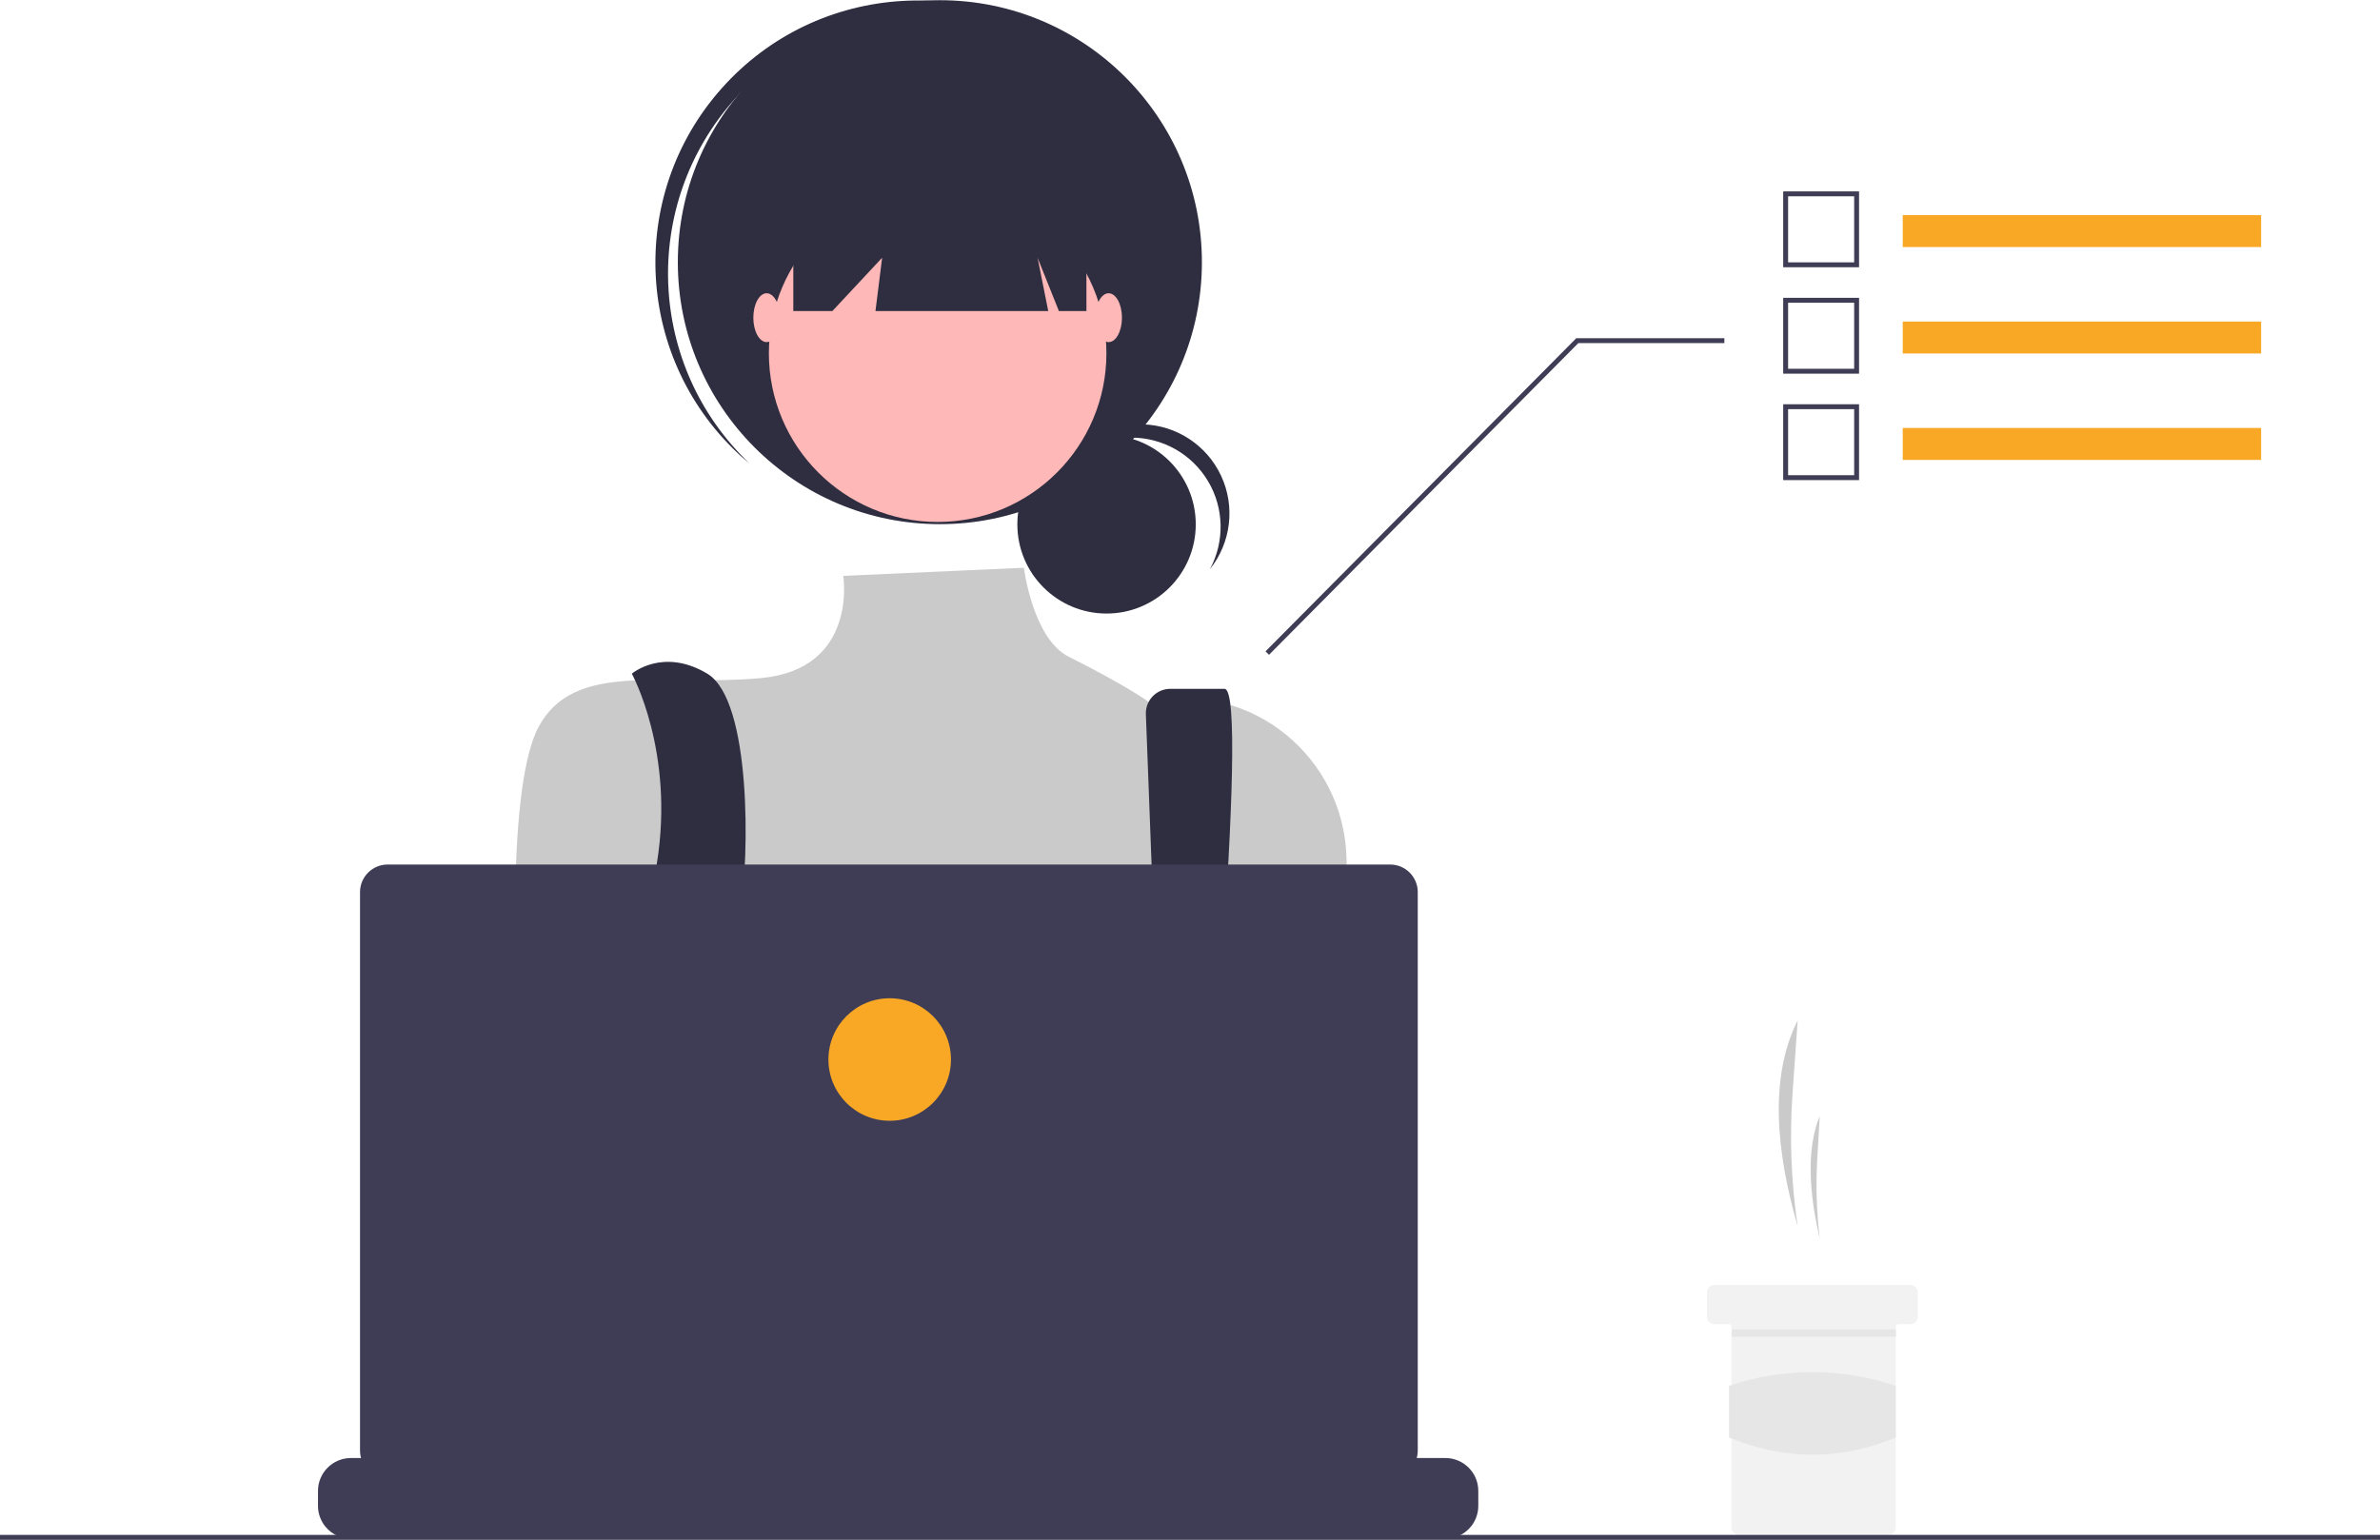
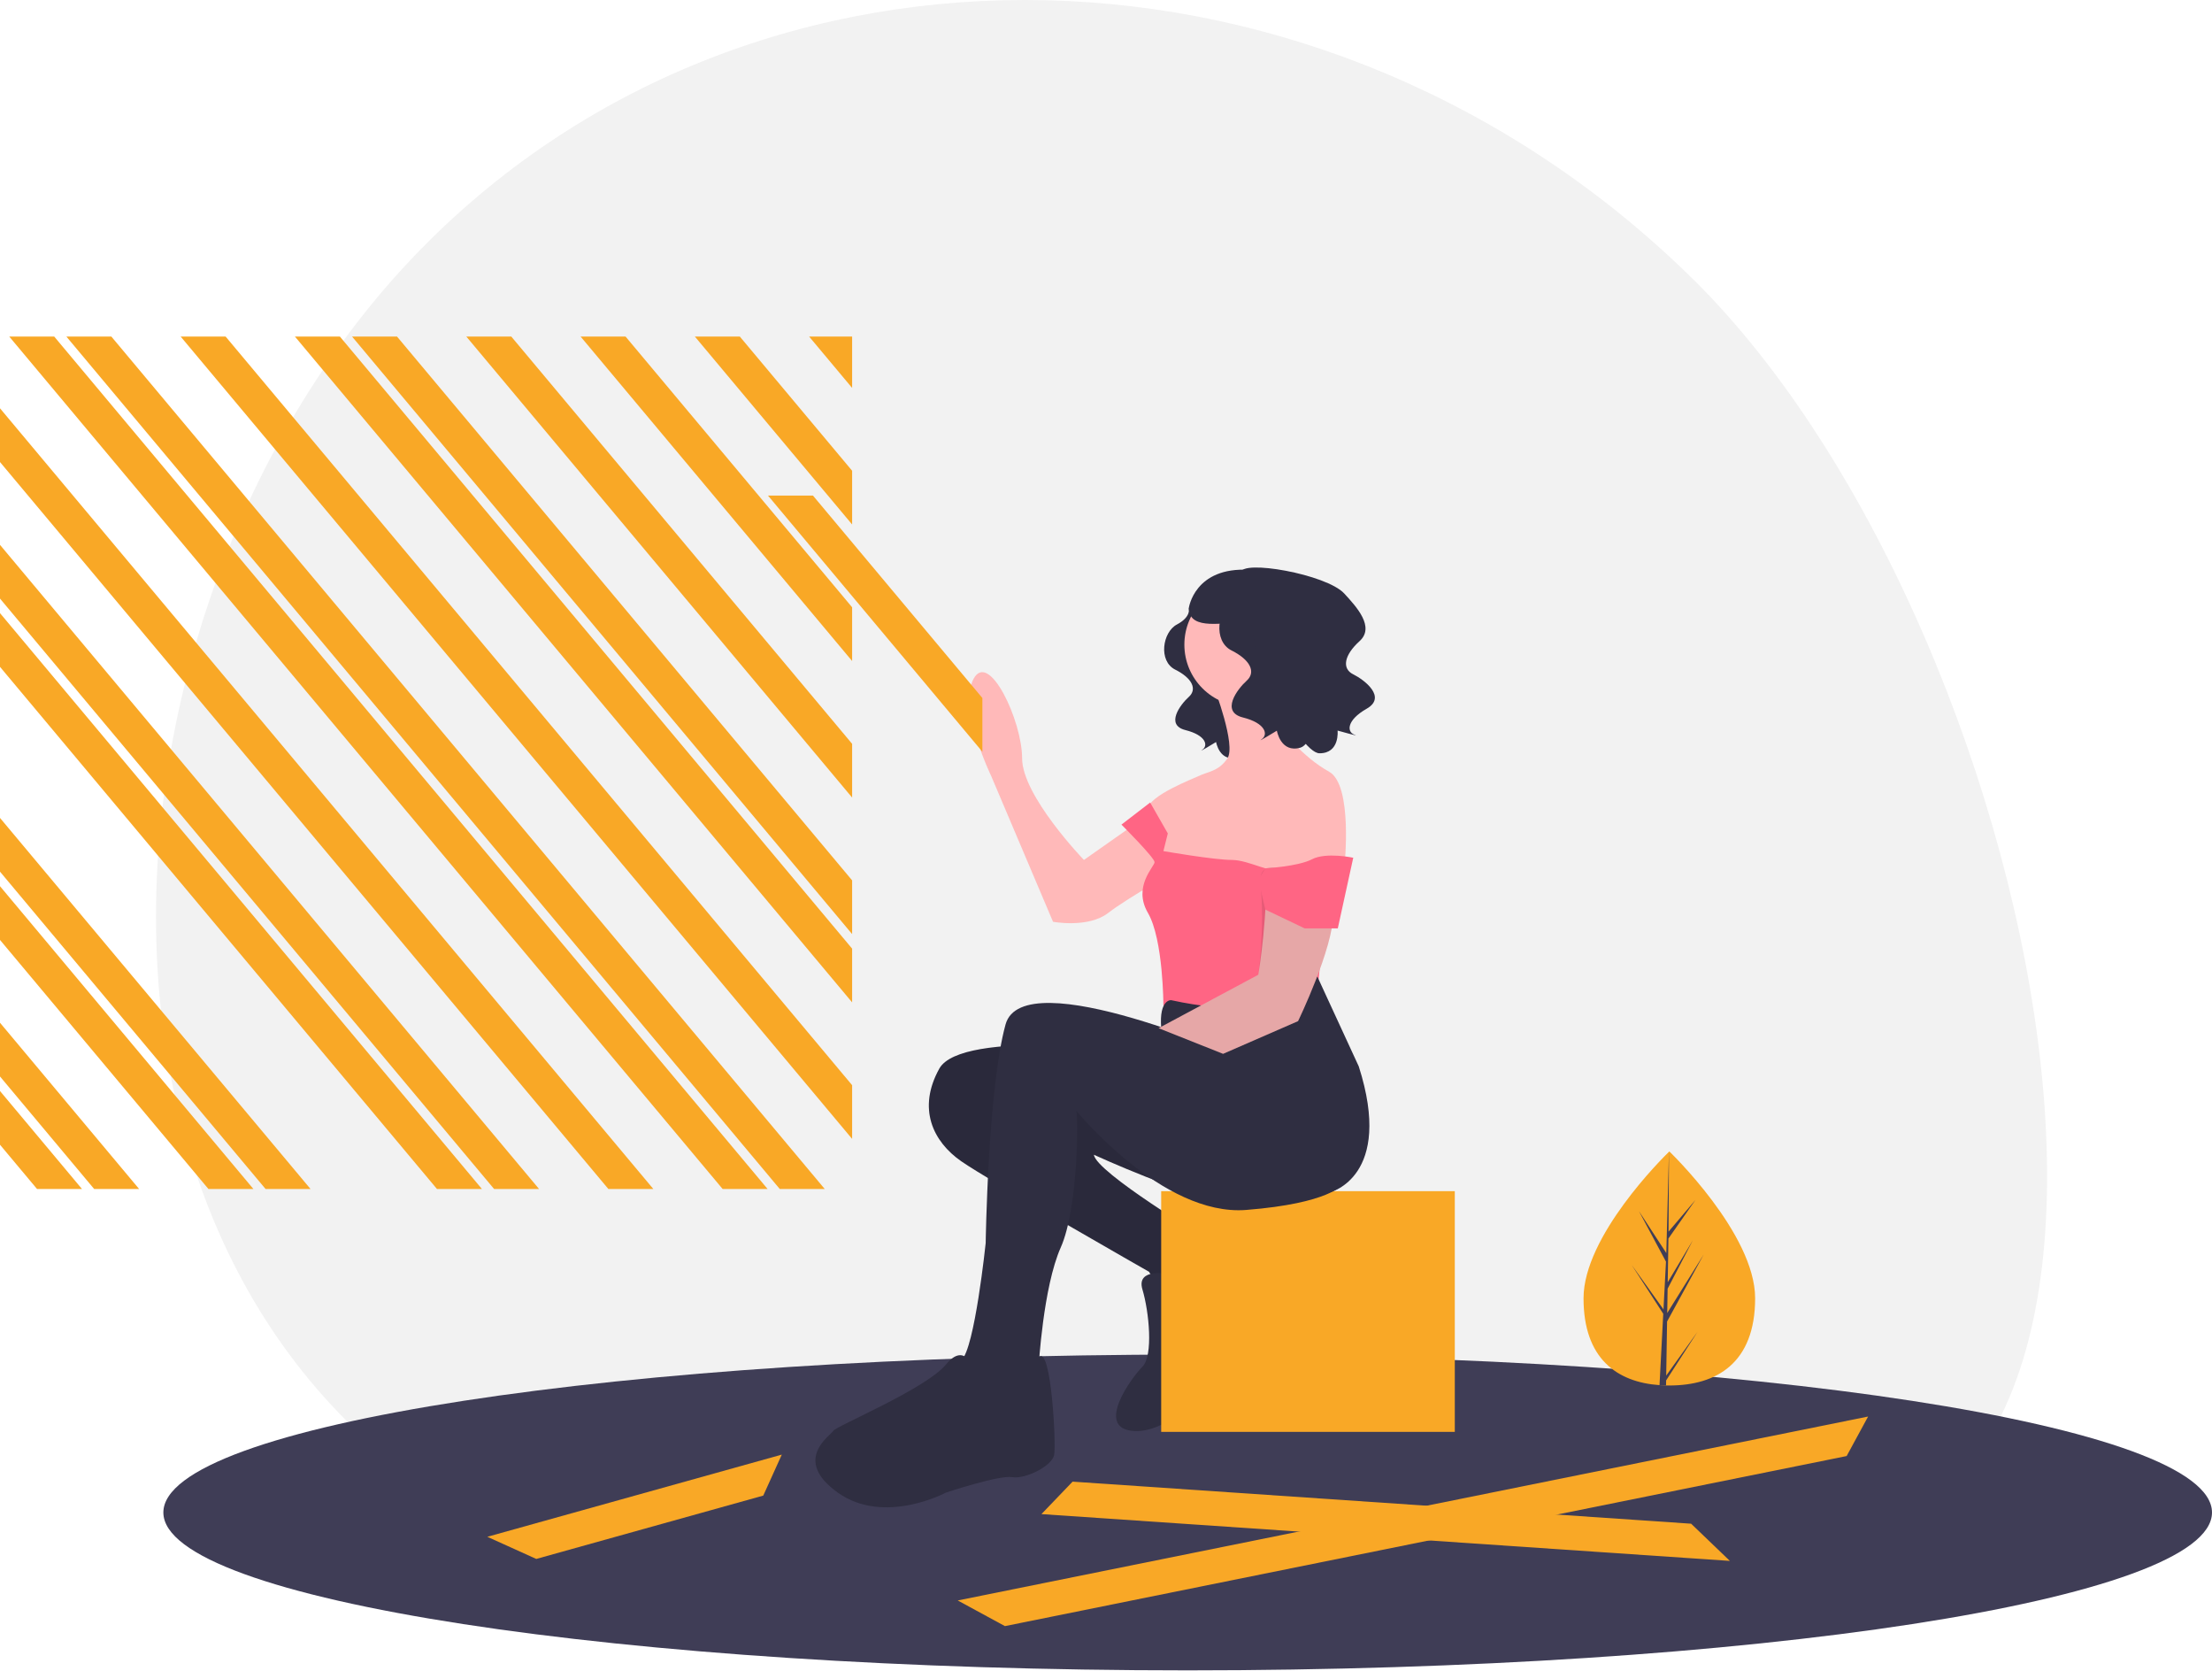
- <svg xmlns="http://www.w3.org/2000/svg" data-name="Layer 1" width="971.052" height="628.381" viewBox="0 0 971.052 628.381">
-   <path d="M847.931,636.215h0a249.626,249.626,0,0,1-2.095-54.111l2.095-29.889h0c-11.542,22.966-8.933,53.192,0,84Z" transform="translate(-114.4741 -135.8093)" fill="#cacaca" />
-   <path d="M856.931,641.215h0a183.497,183.497,0,0,1-1.008-32.209l1.008-17.791h0C851.378,604.885,852.633,622.877,856.931,641.215Z" transform="translate(-114.4741 -135.8093)" fill="#cacaca" />
-   <path d="M896.936,663.217v10a3.016,3.016,0,0,1-3,3h-5a.996.996,0,0,0-1,1v82a3.016,3.016,0,0,1-3,3h-61a3.002,3.002,0,0,1-3-3v-82a1.003,1.003,0,0,0-1-1h-6a3.002,3.002,0,0,1-3-3v-10a2.996,2.996,0,0,1,3-3h80A3.009,3.009,0,0,1,896.936,663.217Z" transform="translate(-114.4741 -135.8093)" fill="#f2f2f2" />
-   <rect x="706.552" y="542.508" width="67" height="3" fill="#e6e6e6" />
-   <path d="M887.936,722.462c-22.42,9.278-45.084,9.38-68,0V701.327a106.79,106.79,0,0,1,68,0Z" transform="translate(-114.4741 -135.8093)" fill="#e6e6e6" />
-   <circle cx="451.481" cy="213.985" r="36.396" fill="#2f2e41" />
-   <path d="M576.095,314.401a36.401,36.401,0,0,1,32.039,53.669,36.387,36.387,0,1,0-60.454-39.982A36.306,36.306,0,0,1,576.095,314.401Z" transform="translate(-114.4741 -135.8093)" fill="#2f2e41" />
-   <circle cx="383.471" cy="106.996" r="106.912" fill="#2f2e41" />
-   <path d="M414.036,176.471A106.893,106.893,0,0,1,562.203,165.261c-.874-.831-1.739-1.669-2.648-2.476a106.913,106.913,0,0,0-142.066,159.807c.908.808,1.842,1.568,2.77,2.339A106.893,106.893,0,0,1,414.036,176.471Z" transform="translate(-114.4741 -135.8093)" fill="#2f2e41" />
-   <circle cx="382.565" cy="144.143" r="68.859" fill="#ffb8b8" />
-   <path d="M532.214,367.505l-73.688,3.313s6.15,38.108-33.715,41.732-76.107-7.248-90.604,19.933-8.248,123.966-8.248,123.966,27.181,97.852,48.926,112.349,212.013-5.436,212.013-5.436L666.526,562.817l-2.697-77.54c-1.408-40.491-38.377-70.892-78.194-63.398q-1.173.221-2.362.475s-8.747-6.538-32.747-18.538C535.849,396.479,532.214,367.505,532.214,367.505Z" transform="translate(-114.4741 -135.8093)" fill="#cacaca" />
-   <path d="M372.26,410.738s17.514,31.778,10.266,77.08,23.164,141.114,23.164,141.114l21.745-5.436s-14.497-94.228-10.872-115.973,4.624-85.913-13.497-96.785S372.26,410.738,372.26,410.738Z" transform="translate(-114.4741 -135.8093)" fill="#2f2e41" />
-   <path d="M581.999,427.4l7.617,200.626,14.497,9.06s20.839-220.167,9.966-220.167H591.956a9.97,9.97,0,0,0-9.97,9.97Q581.986,427.145,581.999,427.4Z" transform="translate(-114.4741 -135.8093)" fill="#2f2e41" />
-   <circle cx="301.182" cy="479.532" r="9.06" fill="#f9a826" />
-   <circle cx="482.39" cy="488.592" r="9.06" fill="#f9a826" />
-   <polygon points="323.672 58.069 323.672 126.928 339.619 126.928 359.914 105.183 357.196 126.928 427.685 126.928 423.336 105.183 432.034 126.928 443.269 126.928 443.269 58.069 323.672 58.069" fill="#2f2e41" />
-   <ellipse cx="312.8" cy="129.647" rx="5.436" ry="9.966" fill="#ffb8b8" />
-   <ellipse cx="452.329" cy="129.647" rx="5.436" ry="9.966" fill="#ffb8b8" />
-   <path d="M717.626,744.255v6.07a13.34,13.34,0,0,1-.91,4.87,13.683,13.683,0,0,1-.97,2,13.437,13.437,0,0,1-11.55,6.56h-446.55a13.437,13.437,0,0,1-11.55-6.56,13.69,13.69,0,0,1-.97-2,13.341,13.341,0,0,1-.91-4.87v-6.07a13.426,13.426,0,0,1,13.423-13.43h25.747v-2.83a.559.559,0,0,1,.558-.56h13.432a.559.559,0,0,1,.56.558v2.832h8.39v-2.83a.559.559,0,0,1,.558-.56h13.432a.559.559,0,0,1,.56.558v2.832h8.4v-2.83a.559.559,0,0,1,.558-.56h13.432a.559.559,0,0,1,.56.558v2.832h8.39v-2.83a.559.559,0,0,1,.558-.56h13.432a.559.559,0,0,1,.56.558v2.832h8.39v-2.83a.559.559,0,0,1,.558-.56h13.432a.559.559,0,0,1,.56.558v2.832h8.4v-2.83a.559.559,0,0,1,.558-.56h13.432a.559.559,0,0,1,.56.558v2.832h8.39v-2.83a.559.559,0,0,1,.558-.56H526.806a.559.559,0,0,1,.56.558v2.832h8.4v-2.83a.559.559,0,0,1,.558-.56h13.432a.566.566,0,0,1,.56.56v2.83h8.39v-2.83a.559.559,0,0,1,.558-.56h13.432a.559.559,0,0,1,.56.558v2.832h8.39v-2.83a.559.559,0,0,1,.558-.56h13.432a.559.559,0,0,1,.56.558v2.832h8.4v-2.83a.559.559,0,0,1,.558-.56h13.432a.557.557,0,0,1,.55.56v2.83h8.4v-2.83a.559.559,0,0,1,.558-.56h13.432a.559.559,0,0,1,.56.558v2.832h8.39v-2.83a.559.559,0,0,1,.558-.56h13.432a.559.559,0,0,1,.56.558v2.832h39.17a13.426,13.426,0,0,1,13.43,13.423Z" transform="translate(-114.4741 -135.8093)" fill="#3f3d56" />
-   <rect y="626.381" width="971.052" height="2" fill="#3f3d56" />
-   <path d="M681.668,488.621H272.625a11.259,11.259,0,0,0-11.259,11.259V727.791A11.259,11.259,0,0,0,272.625,739.05H681.668a11.259,11.259,0,0,0,11.259-11.259V499.88a11.259,11.259,0,0,0-11.259-11.259Z" transform="translate(-114.4741 -135.8093)" fill="#3f3d56" />
-   <circle cx="363" cy="432.381" r="25" fill="#f9a826" />
-   <polygon points="517.763 267.219 643.969 140.016 703.552 140.016 703.552 138.016 643.134 138.016 642.841 138.313 516.341 265.813 517.763 267.219" fill="#3f3d56" />
-   <rect x="776.328" y="87.792" width="146.224" height="13.03" fill="#f9a826" />
-   <path d="M872.981,244.87H842.026V213.915H872.981Zm-28.955-2H870.981V215.915H844.026Z" transform="translate(-114.4741 -135.8093)" fill="#3f3d56" />
-   <rect x="776.328" y="131.225" width="146.224" height="13.03" fill="#f9a826" />
-   <path d="M872.981,288.303H842.026V257.348H872.981Zm-28.955-2H870.981V259.348H844.026Z" transform="translate(-114.4741 -135.8093)" fill="#3f3d56" />
-   <rect x="776.328" y="174.658" width="146.224" height="13.03" fill="#f9a826" />
-   <path d="M872.981,331.736H842.026V300.781H872.981Zm-28.955-2H870.981V302.781H844.026Z" transform="translate(-114.4741 -135.8093)" fill="#3f3d56" />
+ <svg xmlns="http://www.w3.org/2000/svg" data-name="Layer 1" width="1002" height="756.421" viewBox="0 0 1002 756.421">
+   <path d="M313.678,759.36c45.603,26.267,102.41,32.565,166.747,30.814a76.201,76.201,0,0,1,151.874-12.101c81.337-7.923,168.624-15.021,256.861-5.069,224.666,25.34,141.824-412.565-23.611-575.158S442.462,29.144,290.067,184.202,113.55,644.089,313.678,759.36Z" transform="translate(-99 -71.78954)" fill="#f2f2f2" />
+   <ellipse cx="538" cy="684.921" rx="464" ry="71.5" fill="#3f3d56" />
+   <path d="M617.5,547.71s-83-10-93,8-3,33,10,42,85,50,85,50l6,10,13-2,13-12-6-11s-50-30-51-38c0,0,46,21,51,17s61-23,52-34-32-27-32-27Z" transform="translate(-99 -71.78954)" fill="#2f2e41" />
+   <path d="M617.5,547.71s-83-10-93,8-3,33,10,42,85,50,85,50l6,10,13-2,13-12-6-11s-50-30-51-38c0,0,46,21,51,17s61-23,52-34-32-27-32-27Z" transform="translate(-99 -71.78954)" opacity="0.1" />
+   <path d="M628.5,648.71s-15-3-12,7,5,30,0,35-21,27-5,29,33-18,33-18,11-32,19-35,16-15,12-18-28-22-30-21-1,12-1,12S636.5,652.71,628.5,648.71Z" transform="translate(-99 -71.78954)" fill="#2f2e41" />
+   <rect x="526" y="539.421" width="133" height="109" fill="#f9a826" />
+   <polygon points="0 370.4 0 394.732 120.286 538.421 140.655 538.421 0 370.4" fill="#f9a826" />
+   <polygon points="0 184.904 0 209.235 275.571 538.421 295.939 538.421 0 184.904" fill="#f9a826" />
+   <polygon points="433.834 724.767 455.214 736.382 836.5 659.371 846.224 641.474 433.834 724.767" fill="#f9a826" />
+   <polygon points="0 246.736 0 271.067 223.809 538.421 244.178 538.421 0 246.736" fill="#f9a826" />
+   <polygon points="386 175.678 386 152.421 366.531 152.421 386 175.678" fill="#f9a826" />
+   <polygon points="0 494.065 0 518.396 16.764 538.421 37.132 538.421 0 494.065" fill="#f9a826" />
+   <polygon points="220.751 695.934 242.919 705.964 345.746 677.277 354.142 658.719 220.751 695.934" fill="#f9a826" />
+   <polygon points="0 463.149 0 487.48 42.644 538.421 63.013 538.421 0 463.149" fill="#f9a826" />
+   <polygon points="0 401.316 0 425.648 94.406 538.421 114.774 538.421 0 401.316" fill="#f9a826" />
+   <polygon points="0 277.652 0 301.983 197.929 538.421 218.297 538.421 0 277.652" fill="#f9a826" />
+   <polygon points="231.615 152.421 211.246 152.421 386 361.175 386 336.844 231.615 152.421" fill="#f9a826" />
+   <polygon points="283.376 152.421 263.008 152.421 386 299.343 386 275.011 283.376 152.421" fill="#f9a826" />
+   <polygon points="335.138 152.421 314.769 152.421 386 237.51 386 213.179 335.138 152.421" fill="#f9a826" />
+   <polygon points="24.569 152.421 4.201 152.421 327.332 538.421 347.7 538.421 24.569 152.421" fill="#f9a826" />
+   <polygon points="50.45 152.421 30.081 152.421 353.213 538.421 373.581 538.421 50.45 152.421" fill="#f9a826" />
+   <polygon points="102.211 152.421 81.843 152.421 386 515.755 386 491.424 102.211 152.421" fill="#f9a826" />
+   <polygon points="153.973 152.421 133.604 152.421 386 453.923 386 429.592 153.973 152.421" fill="#f9a826" />
+   <polygon points="179.853 152.421 159.485 152.421 386 423.007 386 398.676 179.853 152.421" fill="#f9a826" />
+   <path d="M637.523,347.265s1.157,3.856-5.399,7.327-8.484,16.581-.771,20.438,10.026,8.869,6.17,12.34-10.797,12.725-1.542,15.039,10.412,6.941,7.712,8.869,6.17-3.471,6.17-3.471,1.542,9.255,9.64,6.941,30.849-46.274,19.281-52.444S637.523,347.265,637.523,347.265Z" transform="translate(-99 -71.78954)" fill="#2f2e41" />
+   <path d="M627,435.21l-37,26s-28-29-28-46-15-49-22-36,8,44,8,44l28,66s16,3,25-4,34-21,34-21Z" transform="translate(-99 -71.78954)" fill="#ffb9b9" />
+   <circle cx="564.5" cy="291.921" r="28" fill="#ffb9b9" />
+   <path d="M649,383.21s10,26,6,32-9,6-13,8c-2,1-23,9-23,15a23.864,23.864,0,0,0,3,11l3,17,25,16,33-4,25-14s4-37-7-43-24-20-23-25,2-17,2-17Z" transform="translate(-99 -71.78954)" fill="#ffb9b9" />
+   <path d="M607,445.21s15,15,15,17-10,11-3,23,7,42,7,42l24,5,45-4,7-69s-18,3-22,6-15-4-23-4-31-4-31-4l2-8-8-14Z" transform="translate(-99 -71.78954)" fill="#ff6584" />
+   <path d="M603.5,551.71" transform="translate(-99 -71.78954)" fill="none" stroke="#ffb9b9" stroke-miterlimit="10" />
+   <path d="M663.5,551.71s-101-45-109-16-9,99-9,99-5,48-11,53,0,20,0,20l15,5,14-6,6-16s2-36,10-54,8-60,7-62c0,0,39,48,77,45s43.5-11.5,43.5-11.5S688.5,551.71,663.5,551.71Z" transform="translate(-99 -71.78954)" fill="#2f2e41" />
+   <path d="M540.5,692.71s-4-14-13-3-50,28-51,30-19,13,2,28,49,0,49,0,24-8,30-7,18-5,19-10-1.362-48.956-6.681-44.478S558.5,702.71,558.5,702.71,538.5,707.71,540.5,692.71Z" transform="translate(-99 -71.78954)" fill="#2f2e41" />
+   <path d="M629.5,524.71s-5.5-.5-4.5,12.5c0,0,34.5,10.5,40.5,19.5s32,36,36,55c0,0,29-7,13-57L695.688,513.925S684.5,536.71,629.5,524.71Z" transform="translate(-99 -71.78954)" fill="#2f2e41" />
+   <path d="M653.038,549.015,687,534.21s16-33,16-49a246.601,246.601,0,0,1,2.125-27.522,35.528,35.528,0,0,0-11.566-31.143c-3.531-3.088-7.496-5.334-11.559-5.334,0,0-12,22-10,42s-3,50-3,50l-45.186,24.184" transform="translate(-99 -71.78954)" fill="#ffb9b9" />
+   <path d="M653.038,549.015,687,534.21s16-33,16-49c0-8.334-35-33-33-13s-1,41-1,41l-45.186,24.184" transform="translate(-99 -71.78954)" opacity="0.1" />
+   <path d="M669,470.21l3.188,13.5,17.812,8.5h15l7-32s-12.359-2.614-18.68.693-21.163,4.098-21.163,4.098Z" transform="translate(-99 -71.78954)" fill="#ff6584" />
+   <path d="M663.729,335.608s1.282,4.272-5.981,8.117-9.398,18.369-.854,22.641,11.107,9.825,6.835,13.67-11.961,14.097-1.709,16.66,11.534,7.689,8.544,9.825,6.835-3.845,6.835-3.845,1.709,10.252,10.68,7.689S706,361.21,696,349.21C686.702,338.053,663.729,335.608,663.729,335.608Z" transform="translate(-99 -71.78954)" fill="#2f2e41" />
+   <path d="M661,331.21c.002-6.258,38.9.612,46.928,9.35,5.559,6.051,14.003,15.155,6.927,21.572s-8.046,12.456-2.896,15.007,15.319,10.35,6.137,15.583-9.034,10.514-5.578,11.765S704.9,402.627,704.9,402.627s1.119,10.333-8.211,10.284-36.096-51.323-29.702-65.575C672.933,334.085,661,331.21,661,331.21Z" transform="translate(-99 -71.78954)" fill="#2f2e41" />
+   <path d="M665.056,329.839c-25.039-1.508-27.552,17.34-27.552,17.34.173,10.907,17.494,5.593,22.305,7.219,5.804-4.175,16.991-12.075,24.992-17.713A37.841,37.841,0,0,0,665.056,329.839Z" transform="translate(-99 -71.78954)" fill="#2f2e41" />
+   <polygon points="368.257 224.421 347.888 224.421 445 340.427 445 316.095 368.257 224.421" fill="#f9a826" />
+   <polygon points="485.865 670.961 471.761 685.657 783.605 706.855 766.05 690.007 485.865 670.961" fill="#f9a826" />
+   <path d="M894.046,659.716c0,29.271-17.399,39.491-38.865,39.491-.497,0-.994-.007-1.488-.018-.994-.021-1.982-.068-2.955-.136-19.374-1.37-34.422-12.116-34.422-39.337,0-28.166,35.993-63.712,38.704-66.348l.004-.004c.104-.104.157-.154.157-.154S894.046,630.448,894.046,659.716Z" transform="translate(-99 -71.78954)" fill="#f9a826" />
+   <path d="M853.764,694.729l14.215-19.86-14.251,22.042-.036,2.279c-.994-.021-1.982-.068-2.955-.136l1.531-29.282-.011-.229.025-.039.147-2.769-14.287-22.096,14.33,20.021.036.587,1.155-22.124-12.23-22.833,12.38,18.951,1.205-45.873.004-.157v.154l-.2,36.172,12.176-14.341-12.227,17.456-.322,19.81,11.372-19.012L854.404,655.377l-.179,11.014,16.501-26.463-16.566,30.305Z" transform="translate(-99 -71.78954)" fill="#3f3d56" />
</svg>
